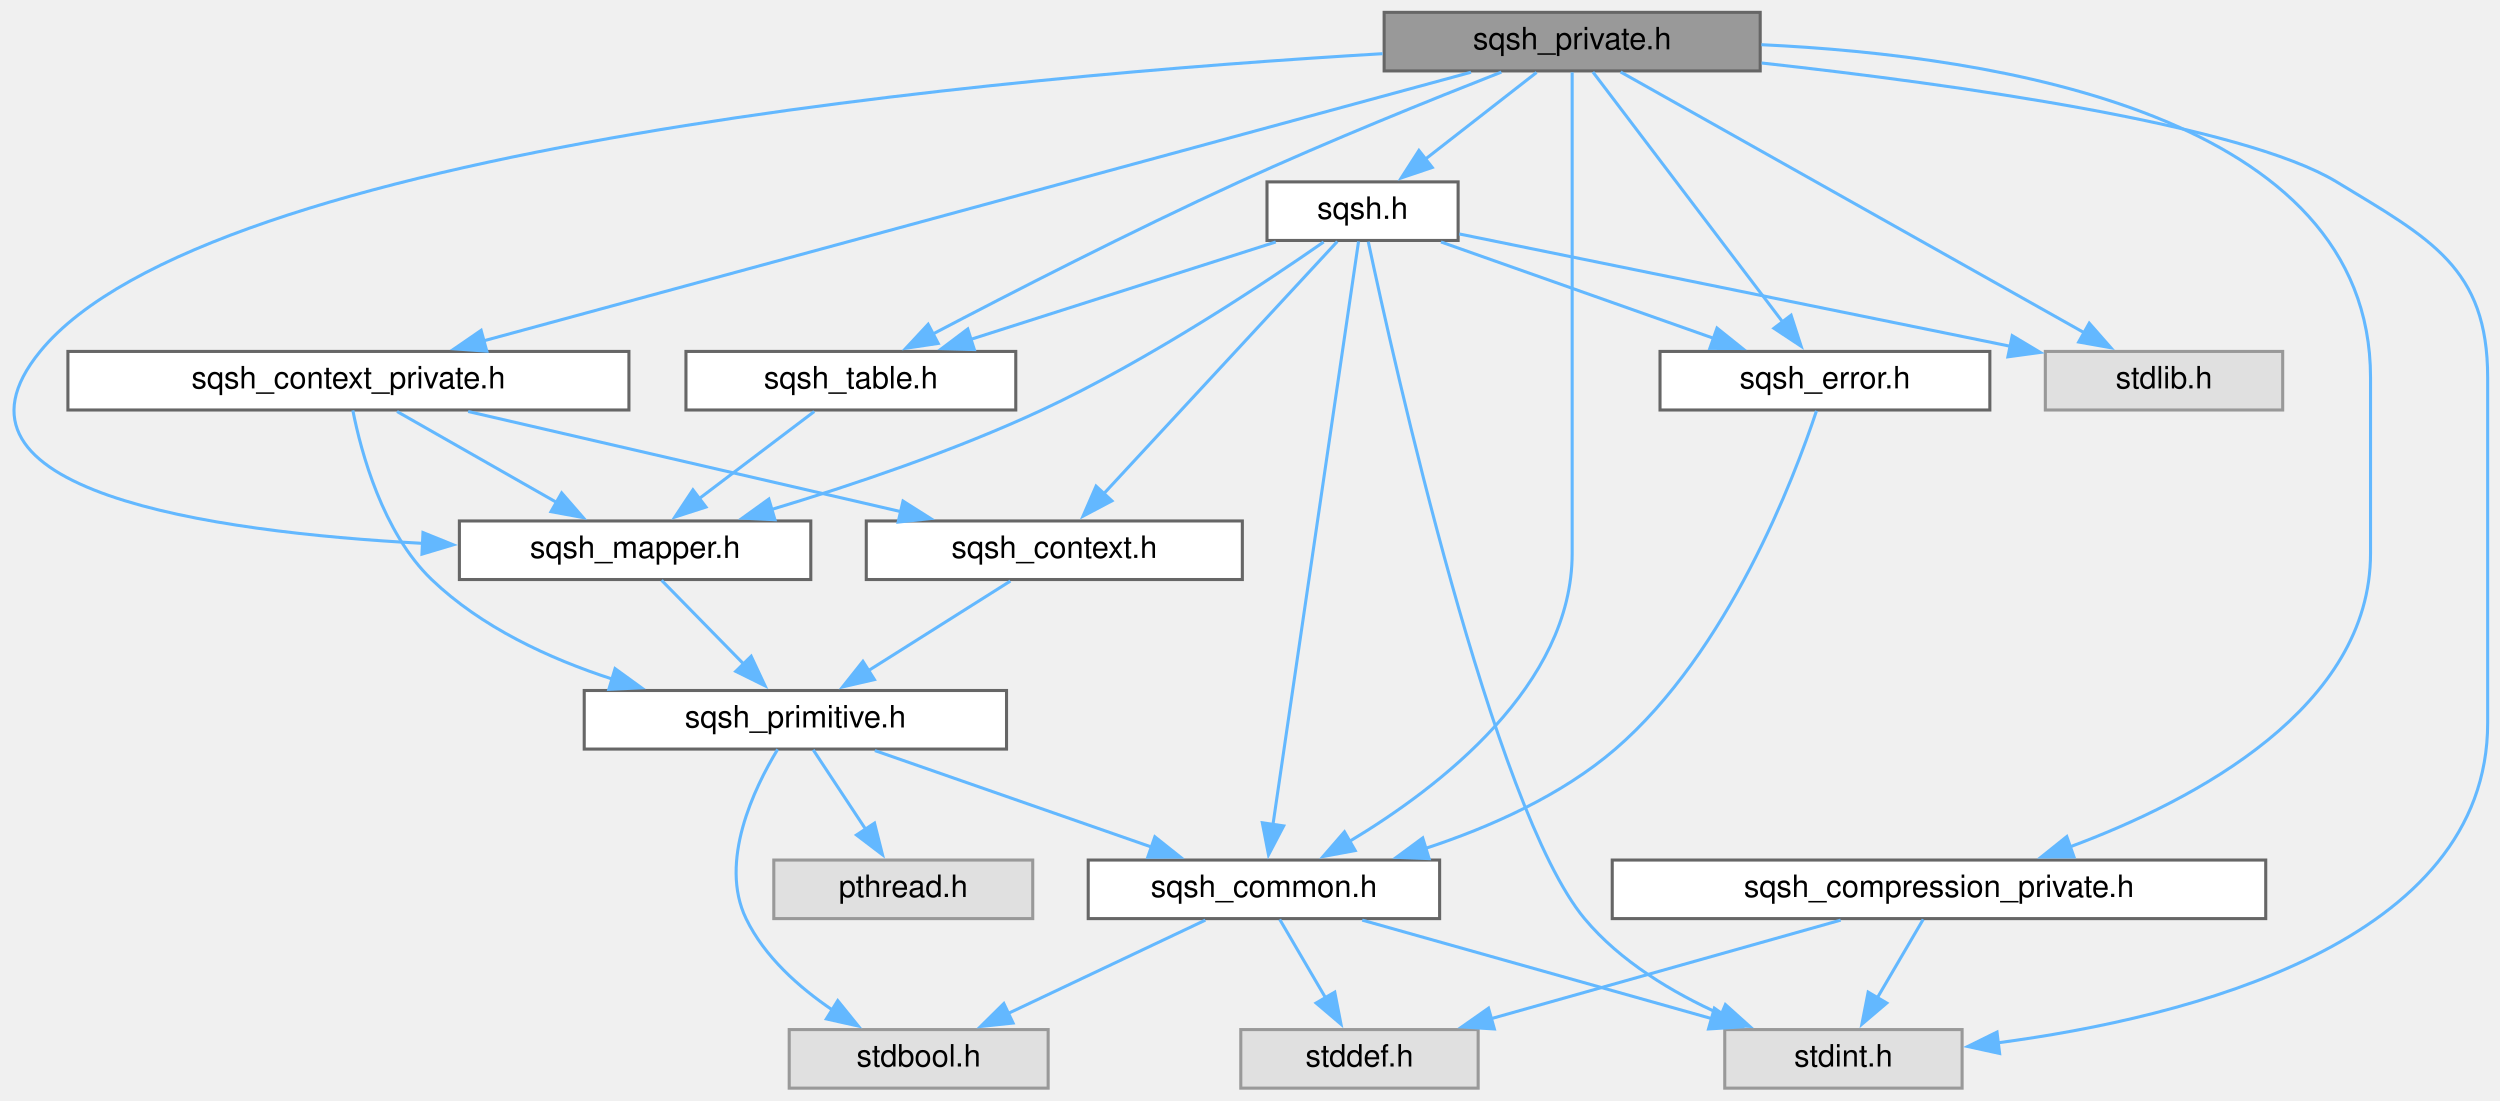
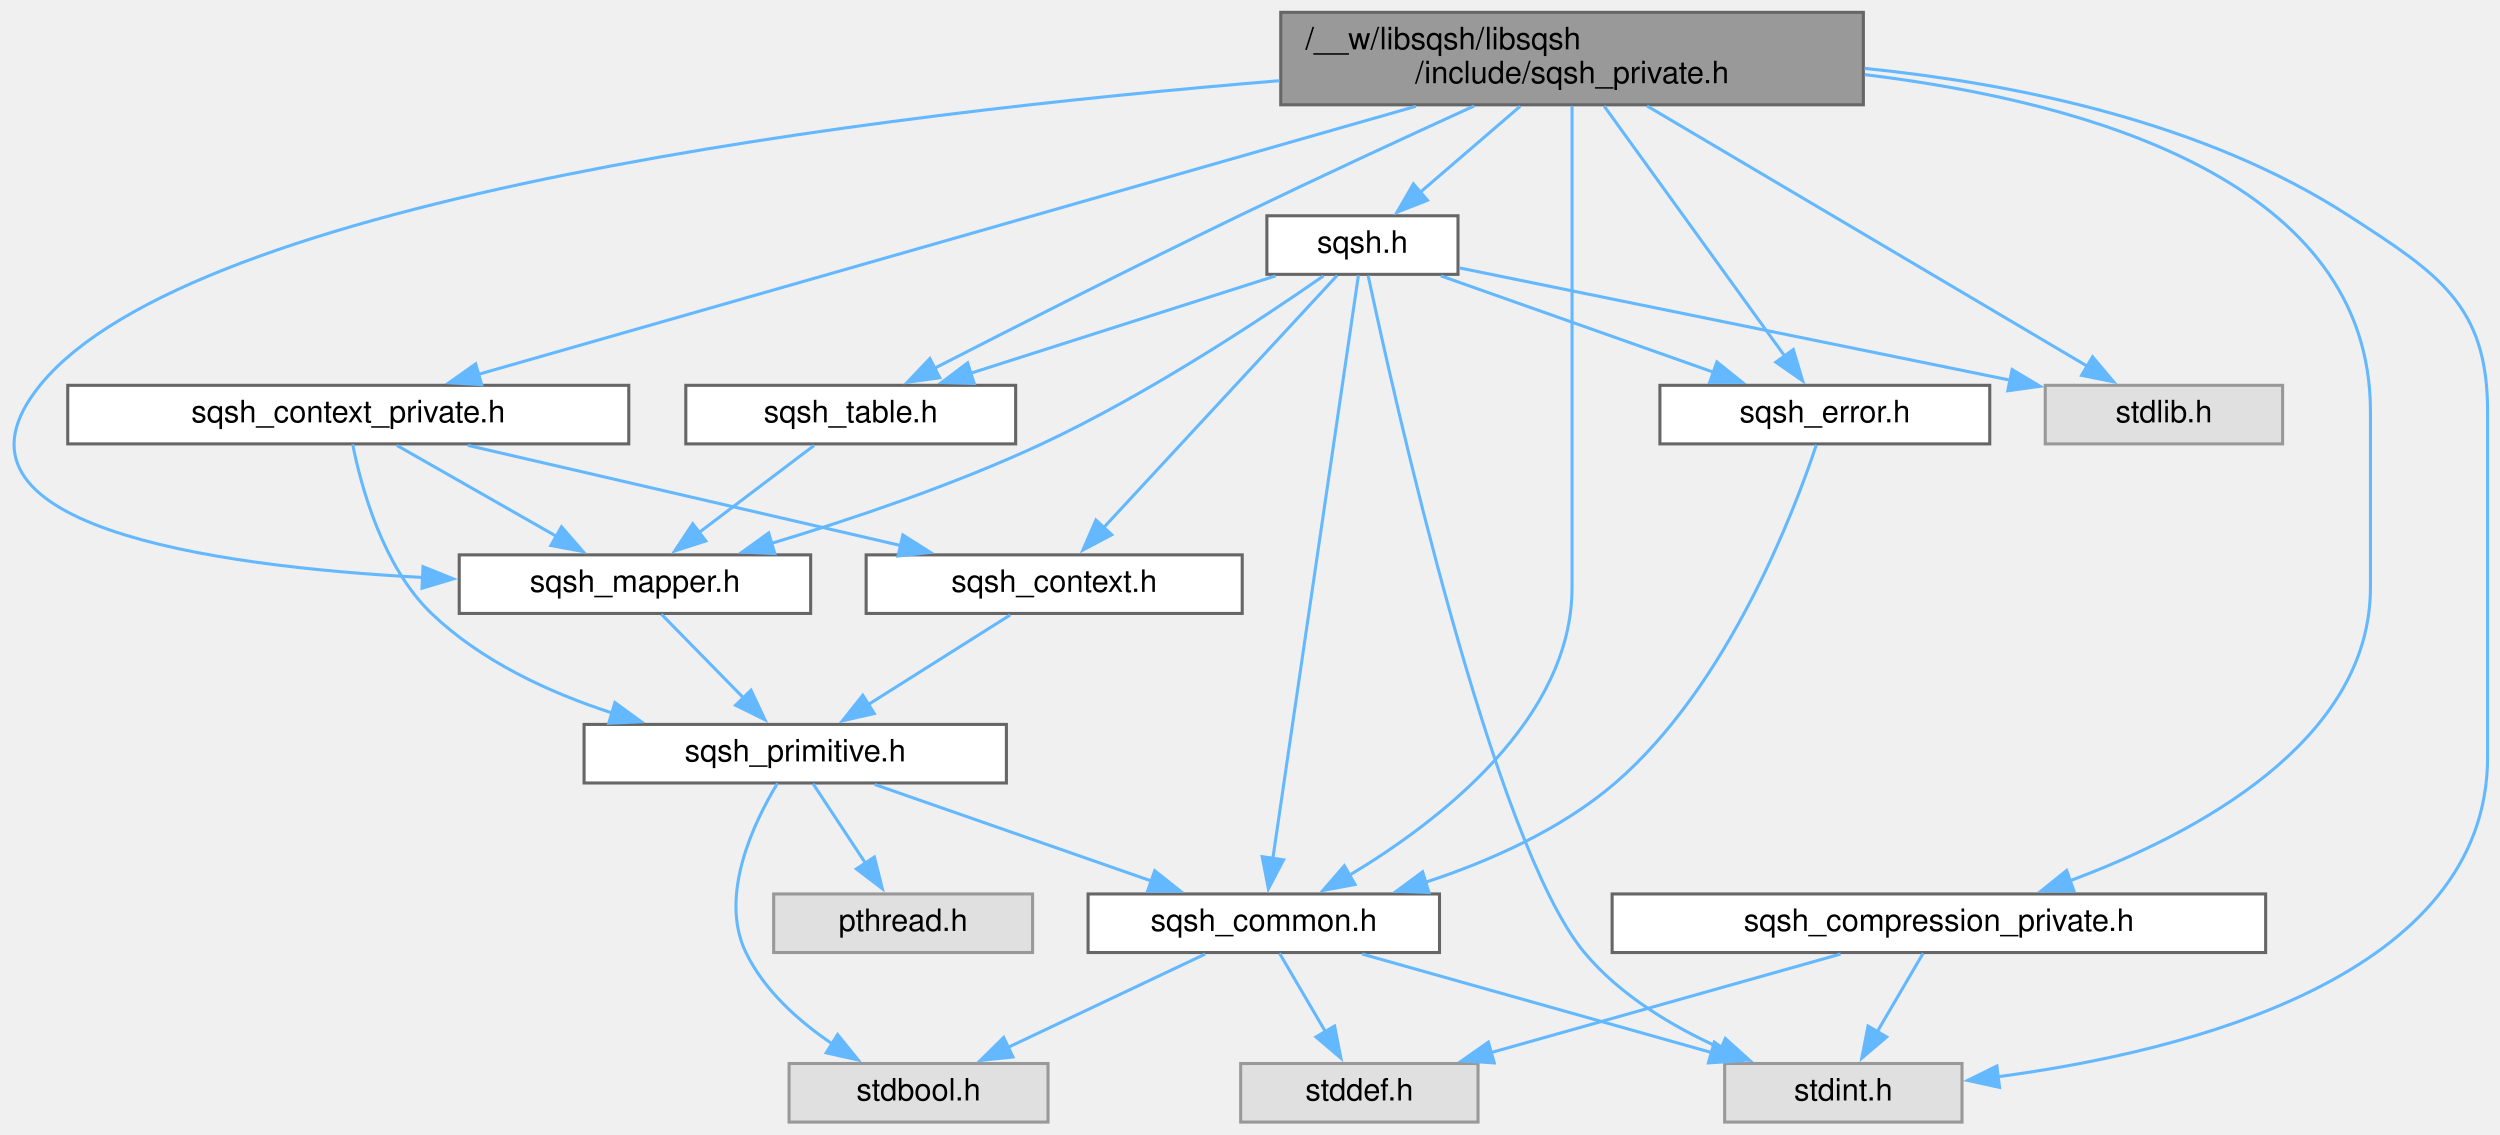
- <svg xmlns="http://www.w3.org/2000/svg" xmlns:xlink="http://www.w3.org/1999/xlink" width="811pt" height="357pt" viewBox="0.00 0.00 811.03 357.00">
-   <g id="graph0" class="graph" transform="scale(1 1) rotate(0) translate(4 353)">
+ <svg xmlns="http://www.w3.org/2000/svg" xmlns:xlink="http://www.w3.org/1999/xlink" width="811pt" height="368pt" viewBox="0.00 0.00 810.95 368.00">
+   <g id="graph0" class="graph" transform="scale(1 1) rotate(0) translate(4 364)">
    <g id="node1" class="node">
      <g id="a_node1">
        <a xlink:title=" ">
-           <polygon fill="#999999" stroke="#666666" points="567.03,-349 445.03,-349 445.03,-330 567.03,-330 567.03,-349" />
-           <text text-anchor="middle" x="506.03" y="-337" font-family="Helvetica,sans-Serif" font-size="10.00">sqsh_private.h</text>
+           <polygon fill="#999999" stroke="#666666" points="600.45,-360 411.45,-360 411.45,-330 600.45,-330 600.45,-360" />
+           <text text-anchor="start" x="419.45" y="-348" font-family="Helvetica,sans-Serif" font-size="10.00">/__w/libsqsh/libsqsh</text>
+           <text text-anchor="middle" x="505.95" y="-337" font-family="Helvetica,sans-Serif" font-size="10.00">/include/sqsh_private.h</text>
        </a>
      </g>
    </g>
    <g id="node2" class="node">
      <g id="a_node2">
        <a xlink:href="sqsh__common_8h.html" target="_top" xlink:title=" ">
-           <polygon fill="white" stroke="#666666" points="463.03,-74 349.03,-74 349.03,-55 463.03,-55 463.03,-74" />
-           <text text-anchor="middle" x="406.03" y="-62" font-family="Helvetica,sans-Serif" font-size="10.00">sqsh_common.h</text>
+           <polygon fill="white" stroke="#666666" points="462.95,-74 348.95,-74 348.95,-55 462.95,-55 462.95,-74" />
+           <text text-anchor="middle" x="405.95" y="-62" font-family="Helvetica,sans-Serif" font-size="10.00">sqsh_common.h</text>
        </a>
      </g>
    </g>
    <g id="edge1" class="edge">
-       <path fill="none" stroke="#63b8ff" d="M506.03,-329.54C506.03,-311.03 506.03,-267.25 506.03,-230.5 506.03,-230.5 506.03,-230.5 506.03,-173.5 506.03,-130.76 463.33,-97.76 433.74,-80.02" />
-       <polygon fill="#63b8ff" stroke="#63b8ff" points="435.64,-77.08 425.22,-75.15 432.16,-83.15 435.64,-77.08" />
+       <path fill="none" stroke="#63b8ff" d="M505.95,-329.67C505.95,-308.14 505.95,-266.17 505.95,-230.5 505.95,-230.5 505.95,-230.5 505.95,-173.5 505.95,-130.76 463.25,-97.76 433.65,-80.02" />
+       <polygon fill="#63b8ff" stroke="#63b8ff" points="435.55,-77.08 425.14,-75.15 432.08,-83.15 435.55,-77.08" />
    </g>
    <g id="node5" class="node">
      <g id="a_node5">
        <a xlink:title=" ">
-           <polygon fill="#e0e0e0" stroke="#999999" points="632.53,-19 555.53,-19 555.53,0 632.53,0 632.53,-19" />
-           <text text-anchor="middle" x="594.03" y="-7" font-family="Helvetica,sans-Serif" font-size="10.00">stdint.h</text>
+           <polygon fill="#e0e0e0" stroke="#999999" points="632.45,-19 555.45,-19 555.45,0 632.45,0 632.45,-19" />
+           <text text-anchor="middle" x="593.95" y="-7" font-family="Helvetica,sans-Serif" font-size="10.00">stdint.h</text>
        </a>
      </g>
    </g>
    <g id="edge30" class="edge">
-       <path fill="none" stroke="#63b8ff" d="M567.5,-332.57C630.49,-325.6 723.41,-312.58 754.03,-294 784.5,-275.5 803.03,-266.15 803.03,-230.5 803.03,-230.5 803.03,-230.5 803.03,-118.5 803.03,-47.18 705.77,-22.9 643.95,-14.68" />
-       <polygon fill="#63b8ff" stroke="#63b8ff" points="644.7,-11.25 634.35,-13.51 643.85,-18.19 644.7,-11.25" />
+       <path fill="none" stroke="#63b8ff" d="M600.83,-341.82C650.96,-336.75 711.53,-324.08 757.95,-294 786.97,-275.19 802.95,-265.09 802.95,-230.5 802.95,-230.5 802.95,-230.5 802.95,-118.5 802.95,-47.18 705.69,-22.9 643.87,-14.68" />
+       <polygon fill="#63b8ff" stroke="#63b8ff" points="644.62,-11.25 634.27,-13.51 643.77,-18.19 644.62,-11.25" />
    </g>
    <g id="node6" class="node">
      <g id="a_node6">
        <a xlink:href="sqsh__compression__private_8h.html" target="_top" xlink:title=" ">
-           <polygon fill="white" stroke="#666666" points="731.03,-74 519.03,-74 519.03,-55 731.03,-55 731.03,-74" />
-           <text text-anchor="middle" x="625.03" y="-62" font-family="Helvetica,sans-Serif" font-size="10.00">sqsh_compression_private.h</text>
+           <polygon fill="white" stroke="#666666" points="730.95,-74 518.95,-74 518.95,-55 730.95,-55 730.95,-74" />
+           <text text-anchor="middle" x="624.95" y="-62" font-family="Helvetica,sans-Serif" font-size="10.00">sqsh_compression_private.h</text>
        </a>
      </g>
    </g>
    <g id="edge5" class="edge">
-       <path fill="none" stroke="#63b8ff" d="M567.41,-338.51C644,-334.92 765.03,-315.76 765.03,-230.5 765.03,-230.5 765.03,-230.5 765.03,-173.5 765.03,-123.62 708.63,-93.55 667.43,-78.24" />
-       <polygon fill="#63b8ff" stroke="#63b8ff" points="668.82,-75.02 658.22,-74.99 666.49,-81.62 668.82,-75.02" />
+       <path fill="none" stroke="#63b8ff" d="M600.92,-339.79C674.84,-330.8 764.95,-304.63 764.95,-230.5 764.95,-230.5 764.95,-230.5 764.95,-173.5 764.95,-123.62 708.55,-93.55 667.35,-78.24" />
+       <polygon fill="#63b8ff" stroke="#63b8ff" points="668.74,-75.02 658.14,-74.99 666.4,-81.62 668.74,-75.02" />
    </g>
    <g id="node7" class="node">
      <g id="a_node7">
        <a xlink:href="sqsh__context__private_8h.html" target="_top" xlink:title=" ">
-           <polygon fill="white" stroke="#666666" points="200.03,-239 18.03,-239 18.03,-220 200.03,-220 200.03,-239" />
-           <text text-anchor="middle" x="109.03" y="-227" font-family="Helvetica,sans-Serif" font-size="10.00">sqsh_context_private.h</text>
+           <polygon fill="white" stroke="#666666" points="199.95,-239 17.95,-239 17.95,-220 199.95,-220 199.95,-239" />
+           <text text-anchor="middle" x="108.95" y="-227" font-family="Helvetica,sans-Serif" font-size="10.00">sqsh_context_private.h</text>
        </a>
      </g>
    </g>
    <g id="edge8" class="edge">
-       <path fill="none" stroke="#63b8ff" d="M473.2,-329.57C401.88,-310.17 232.74,-264.15 152.59,-242.35" />
-       <polygon fill="#63b8ff" stroke="#63b8ff" points="153.92,-239.09 143.35,-239.84 152.08,-245.84 153.92,-239.09" />
+       <path fill="none" stroke="#63b8ff" d="M455.26,-329.51C376.03,-306.86 224.31,-263.48 150.85,-242.48" />
+       <polygon fill="#63b8ff" stroke="#63b8ff" points="152.21,-239.23 141.63,-239.84 150.28,-245.96 152.21,-239.23" />
    </g>
    <g id="node11" class="node">
      <g id="a_node11">
        <a xlink:href="sqsh__mapper_8h.html" target="_top" xlink:title=" ">
-           <polygon fill="white" stroke="#666666" points="259.03,-184 145.03,-184 145.03,-165 259.03,-165 259.03,-184" />
-           <text text-anchor="middle" x="202.03" y="-172" font-family="Helvetica,sans-Serif" font-size="10.00">sqsh_mapper.h</text>
+           <polygon fill="white" stroke="#666666" points="258.95,-184 144.95,-184 144.95,-165 258.95,-165 258.95,-184" />
+           <text text-anchor="middle" x="201.95" y="-172" font-family="Helvetica,sans-Serif" font-size="10.00">sqsh_mapper.h</text>
        </a>
      </g>
    </g>
    <g id="edge19" class="edge">
-       <path fill="none" stroke="#63b8ff" d="M444.53,-335.59C323.94,-328.45 63.4,-305.51 9.03,-239 -27.98,-193.73 63.87,-180.46 133.21,-176.73" />
-       <polygon fill="#63b8ff" stroke="#63b8ff" points="133.22,-180.24 143.04,-176.27 132.89,-173.24 133.22,-180.24" />
+       <path fill="none" stroke="#63b8ff" d="M411.04,-337.82C281.19,-327.16 58.55,-300.25 8.95,-239 -27.86,-193.56 63.93,-180.34 133.2,-176.67" />
+       <polygon fill="#63b8ff" stroke="#63b8ff" points="133.2,-180.17 143.03,-176.21 132.87,-173.18 133.2,-180.17" />
    </g>
    <g id="node12" class="node">
      <g id="a_node12">
        <a xlink:href="sqsh__error_8h.html" target="_top" xlink:title=" ">
-           <polygon fill="white" stroke="#666666" points="641.53,-239 534.53,-239 534.53,-220 641.53,-220 641.53,-239" />
-           <text text-anchor="middle" x="588.03" y="-227" font-family="Helvetica,sans-Serif" font-size="10.00">sqsh_error.h</text>
+           <polygon fill="white" stroke="#666666" points="641.45,-239 534.45,-239 534.45,-220 641.45,-220 641.45,-239" />
+           <text text-anchor="middle" x="587.95" y="-227" font-family="Helvetica,sans-Serif" font-size="10.00">sqsh_error.h</text>
        </a>
      </g>
    </g>
    <g id="edge17" class="edge">
-       <path fill="none" stroke="#63b8ff" d="M512.74,-329.66C526.19,-311.94 556.7,-271.77 574.47,-248.35" />
-       <polygon fill="#63b8ff" stroke="#63b8ff" points="577.05,-250.75 580.31,-240.67 571.48,-246.51 577.05,-250.75" />
+       <path fill="none" stroke="#63b8ff" d="M516.33,-329.63C531.28,-308.93 558.84,-270.78 575.07,-248.32" />
+       <polygon fill="#63b8ff" stroke="#63b8ff" points="577.73,-250.61 580.75,-240.46 572.06,-246.51 577.73,-250.61" />
    </g>
    <g id="node13" class="node">
      <g id="a_node13">
        <a xlink:href="sqsh__table_8h.html" target="_top" xlink:title=" ">
-           <polygon fill="white" stroke="#666666" points="325.53,-239 218.53,-239 218.53,-220 325.53,-220 325.53,-239" />
-           <text text-anchor="middle" x="272.03" y="-227" font-family="Helvetica,sans-Serif" font-size="10.00">sqsh_table.h</text>
+           <polygon fill="white" stroke="#666666" points="325.45,-239 218.45,-239 218.45,-220 325.45,-220 325.45,-239" />
+           <text text-anchor="middle" x="271.95" y="-227" font-family="Helvetica,sans-Serif" font-size="10.00">sqsh_table.h</text>
        </a>
      </g>
    </g>
    <g id="edge20" class="edge">
-       <path fill="none" stroke="#63b8ff" d="M483.06,-329.62C461.04,-320.98 426.98,-307.24 398.03,-294 363.14,-278.05 323.77,-257.85 298.47,-244.57" />
-       <polygon fill="#63b8ff" stroke="#63b8ff" points="300.36,-241.6 289.88,-240.04 297.1,-247.8 300.36,-241.6" />
+       <path fill="none" stroke="#63b8ff" d="M474.15,-329.62C452.57,-319.77 423.43,-306.32 397.95,-294 363.59,-277.4 324.4,-257.49 298.98,-244.45" />
+       <polygon fill="#63b8ff" stroke="#63b8ff" points="300.82,-241.46 290.32,-240 297.62,-247.69 300.82,-241.46" />
    </g>
    <g id="node14" class="node">
      <g id="a_node14">
        <a xlink:href="sqsh_8h.html" target="_top" xlink:title=" ">
-           <polygon fill="white" stroke="#666666" points="469.03,-294 407.03,-294 407.03,-275 469.03,-275 469.03,-294" />
-           <text text-anchor="middle" x="438.03" y="-282" font-family="Helvetica,sans-Serif" font-size="10.00">sqsh.h</text>
+           <polygon fill="white" stroke="#666666" points="468.95,-294 406.95,-294 406.95,-275 468.95,-275 468.95,-294" />
+           <text text-anchor="middle" x="437.95" y="-282" font-family="Helvetica,sans-Serif" font-size="10.00">sqsh.h</text>
        </a>
      </g>
    </g>
    <g id="edge22" class="edge">
-       <path fill="none" stroke="#63b8ff" d="M494.49,-329.51C484.57,-321.77 470.02,-310.43 458.17,-301.2" />
-       <polygon fill="#63b8ff" stroke="#63b8ff" points="460.63,-298.68 450.59,-295.29 456.32,-304.2 460.63,-298.68" />
+       <path fill="none" stroke="#63b8ff" d="M489.14,-329.54C479.26,-321.04 466.76,-310.29 456.58,-301.53" />
+       <polygon fill="#63b8ff" stroke="#63b8ff" points="459.04,-299.03 449.18,-295.16 454.48,-304.34 459.04,-299.03" />
    </g>
    <g id="node15" class="node">
      <g id="a_node15">
        <a xlink:title=" ">
-           <polygon fill="#e0e0e0" stroke="#999999" points="736.53,-239 659.53,-239 659.53,-220 736.53,-220 736.53,-239" />
-           <text text-anchor="middle" x="698.03" y="-227" font-family="Helvetica,sans-Serif" font-size="10.00">stdlib.h</text>
+           <polygon fill="#e0e0e0" stroke="#999999" points="736.45,-239 659.45,-239 659.45,-220 736.45,-220 736.45,-239" />
+           <text text-anchor="middle" x="697.95" y="-227" font-family="Helvetica,sans-Serif" font-size="10.00">stdlib.h</text>
        </a>
      </g>
    </g>
    <g id="edge31" class="edge">
-       <path fill="none" stroke="#63b8ff" d="M521.74,-329.66C554.79,-311.07 631.78,-267.77 672.2,-245.03" />
-       <polygon fill="#63b8ff" stroke="#63b8ff" points="673.78,-248.16 680.78,-240.2 670.35,-242.05 673.78,-248.16" />
+       <path fill="none" stroke="#63b8ff" d="M530.26,-329.63C567.06,-307.87 636.52,-266.81 673.44,-244.99" />
+       <polygon fill="#63b8ff" stroke="#63b8ff" points="674.8,-248.25 681.63,-240.15 671.24,-242.22 674.8,-248.25" />
    </g>
    <g id="node3" class="node">
      <g id="a_node3">
        <a xlink:title=" ">
-           <polygon fill="#e0e0e0" stroke="#999999" points="336.03,-19 252.03,-19 252.03,0 336.03,0 336.03,-19" />
-           <text text-anchor="middle" x="294.03" y="-7" font-family="Helvetica,sans-Serif" font-size="10.00">stdbool.h</text>
+           <polygon fill="#e0e0e0" stroke="#999999" points="335.95,-19 251.95,-19 251.95,0 335.95,0 335.95,-19" />
+           <text text-anchor="middle" x="293.95" y="-7" font-family="Helvetica,sans-Serif" font-size="10.00">stdbool.h</text>
        </a>
      </g>
    </g>
    <g id="edge2" class="edge">
-       <path fill="none" stroke="#63b8ff" d="M387.03,-54.51C369.47,-46.2 343.11,-33.73 322.94,-24.18" />
-       <polygon fill="#63b8ff" stroke="#63b8ff" points="324.65,-21.12 314.12,-20.01 321.66,-27.45 324.65,-21.12" />
+       <path fill="none" stroke="#63b8ff" d="M386.95,-54.51C369.38,-46.2 343.03,-33.73 322.86,-24.18" />
+       <polygon fill="#63b8ff" stroke="#63b8ff" points="324.57,-21.12 314.03,-20.01 321.57,-27.45 324.57,-21.12" />
    </g>
    <g id="node4" class="node">
      <g id="a_node4">
        <a xlink:title=" ">
-           <polygon fill="#e0e0e0" stroke="#999999" points="475.53,-19 398.53,-19 398.53,0 475.53,0 475.53,-19" />
-           <text text-anchor="middle" x="437.03" y="-7" font-family="Helvetica,sans-Serif" font-size="10.00">stddef.h</text>
+           <polygon fill="#e0e0e0" stroke="#999999" points="475.45,-19 398.45,-19 398.45,0 475.45,0 475.45,-19" />
+           <text text-anchor="middle" x="436.95" y="-7" font-family="Helvetica,sans-Serif" font-size="10.00">stddef.h</text>
        </a>
      </g>
    </g>
    <g id="edge3" class="edge">
-       <path fill="none" stroke="#63b8ff" d="M411.15,-54.75C415.21,-47.81 421.02,-37.86 426.11,-29.16" />
-       <polygon fill="#63b8ff" stroke="#63b8ff" points="429.01,-31.15 431.03,-20.75 422.96,-27.61 429.01,-31.15" />
+       <path fill="none" stroke="#63b8ff" d="M411.06,-54.75C415.12,-47.81 420.94,-37.86 426.03,-29.16" />
+       <polygon fill="#63b8ff" stroke="#63b8ff" points="428.92,-31.15 430.95,-20.75 422.88,-27.61 428.92,-31.15" />
    </g>
    <g id="edge4" class="edge">
-       <path fill="none" stroke="#63b8ff" d="M437.92,-54.51C469.21,-45.69 517.12,-32.18 551.61,-22.46" />
-       <polygon fill="#63b8ff" stroke="#63b8ff" points="552.16,-25.94 560.84,-19.86 550.26,-19.2 552.16,-25.94" />
+       <path fill="none" stroke="#63b8ff" d="M437.84,-54.51C469.13,-45.69 517.03,-32.18 551.52,-22.46" />
+       <polygon fill="#63b8ff" stroke="#63b8ff" points="552.08,-25.94 560.76,-19.86 550.18,-19.2 552.08,-25.94" />
    </g>
    <g id="edge6" class="edge">
-       <path fill="none" stroke="#63b8ff" d="M593.14,-54.51C561.85,-45.69 513.94,-32.18 479.45,-22.46" />
-       <polygon fill="#63b8ff" stroke="#63b8ff" points="480.79,-19.2 470.22,-19.86 478.89,-25.94 480.79,-19.2" />
+       <path fill="none" stroke="#63b8ff" d="M593.05,-54.51C561.76,-45.69 513.86,-32.18 479.37,-22.46" />
+       <polygon fill="#63b8ff" stroke="#63b8ff" points="480.71,-19.2 470.14,-19.86 478.81,-25.94 480.71,-19.2" />
    </g>
    <g id="edge7" class="edge">
-       <path fill="none" stroke="#63b8ff" d="M619.91,-54.75C615.85,-47.81 610.03,-37.86 604.94,-29.16" />
-       <polygon fill="#63b8ff" stroke="#63b8ff" points="608.09,-27.61 600.02,-20.75 602.05,-31.15 608.09,-27.61" />
+       <path fill="none" stroke="#63b8ff" d="M619.83,-54.75C615.77,-47.81 609.95,-37.86 604.86,-29.16" />
+       <polygon fill="#63b8ff" stroke="#63b8ff" points="608.01,-27.61 599.94,-20.75 601.97,-31.15 608.01,-27.61" />
    </g>
    <g id="node8" class="node">
      <g id="a_node8">
        <a xlink:href="sqsh__context_8h.html" target="_top" xlink:title=" ">
-           <polygon fill="white" stroke="#666666" points="399.03,-184 277.03,-184 277.03,-165 399.03,-165 399.03,-184" />
-           <text text-anchor="middle" x="338.03" y="-172" font-family="Helvetica,sans-Serif" font-size="10.00">sqsh_context.h</text>
+           <polygon fill="white" stroke="#666666" points="398.95,-184 276.95,-184 276.95,-165 398.95,-165 398.95,-184" />
+           <text text-anchor="middle" x="337.95" y="-172" font-family="Helvetica,sans-Serif" font-size="10.00">sqsh_context.h</text>
        </a>
      </g>
    </g>
    <g id="edge9" class="edge">
-       <path fill="none" stroke="#63b8ff" d="M147.87,-219.51C186.57,-210.55 246.12,-196.77 288.25,-187.02" />
-       <polygon fill="#63b8ff" stroke="#63b8ff" points="288.95,-190.45 297.9,-184.79 287.37,-183.63 288.95,-190.45" />
+       <path fill="none" stroke="#63b8ff" d="M147.79,-219.51C186.48,-210.55 246.03,-196.77 288.17,-187.02" />
+       <polygon fill="#63b8ff" stroke="#63b8ff" points="288.86,-190.45 297.82,-184.79 287.29,-183.63 288.86,-190.45" />
    </g>
    <g id="node9" class="node">
      <g id="a_node9">
        <a xlink:href="sqsh__primitive_8h.html" target="_top" xlink:title=" ">
-           <polygon fill="white" stroke="#666666" points="322.53,-129 185.53,-129 185.53,-110 322.53,-110 322.53,-129" />
-           <text text-anchor="middle" x="254.03" y="-117" font-family="Helvetica,sans-Serif" font-size="10.00">sqsh_primitive.h</text>
+           <polygon fill="white" stroke="#666666" points="322.45,-129 185.45,-129 185.45,-110 322.45,-110 322.45,-129" />
+           <text text-anchor="middle" x="253.95" y="-117" font-family="Helvetica,sans-Serif" font-size="10.00">sqsh_primitive.h</text>
        </a>
      </g>
    </g>
    <g id="edge16" class="edge">
-       <path fill="none" stroke="#63b8ff" d="M110.46,-219.88C113.13,-206.39 120.12,-180.26 136.03,-165 152.1,-149.58 174.03,-139.39 194.62,-132.71" />
-       <polygon fill="#63b8ff" stroke="#63b8ff" points="195.53,-136.09 204.11,-129.87 193.52,-129.38 195.53,-136.09" />
+       <path fill="none" stroke="#63b8ff" d="M110.38,-219.88C113.05,-206.39 120.04,-180.26 135.95,-165 152.02,-149.58 173.95,-139.39 194.54,-132.71" />
+       <polygon fill="#63b8ff" stroke="#63b8ff" points="195.45,-136.09 204.02,-129.87 193.44,-129.38 195.45,-136.09" />
    </g>
    <g id="edge14" class="edge">
-       <path fill="none" stroke="#63b8ff" d="M124.8,-219.51C139.05,-211.39 160.27,-199.3 176.86,-189.85" />
-       <polygon fill="#63b8ff" stroke="#63b8ff" points="178.21,-193.1 185.17,-185.11 174.75,-187.02 178.21,-193.1" />
+       <path fill="none" stroke="#63b8ff" d="M124.72,-219.51C138.97,-211.39 160.18,-199.3 176.77,-189.85" />
+       <polygon fill="#63b8ff" stroke="#63b8ff" points="178.13,-193.1 185.09,-185.11 174.67,-187.02 178.13,-193.1" />
    </g>
    <g id="edge10" class="edge">
-       <path fill="none" stroke="#63b8ff" d="M323.78,-164.51C311.15,-156.54 292.47,-144.75 277.62,-135.38" />
-       <polygon fill="#63b8ff" stroke="#63b8ff" points="279.67,-132.54 269.35,-130.17 275.94,-138.46 279.67,-132.54" />
+       <path fill="none" stroke="#63b8ff" d="M323.7,-164.51C311.07,-156.54 292.39,-144.75 277.53,-135.38" />
+       <polygon fill="#63b8ff" stroke="#63b8ff" points="279.59,-132.54 269.26,-130.17 275.85,-138.46 279.59,-132.54" />
    </g>
    <g id="edge11" class="edge">
-       <path fill="none" stroke="#63b8ff" d="M279.81,-109.51C304.45,-100.92 341.84,-87.88 369.54,-78.22" />
-       <polygon fill="#63b8ff" stroke="#63b8ff" points="370.65,-81.54 378.94,-74.94 368.35,-74.93 370.65,-81.54" />
+       <path fill="none" stroke="#63b8ff" d="M279.73,-109.51C304.37,-100.92 341.76,-87.88 369.45,-78.22" />
+       <polygon fill="#63b8ff" stroke="#63b8ff" points="370.57,-81.54 378.86,-74.94 368.26,-74.93 370.57,-81.54" />
    </g>
    <g id="edge13" class="edge">
-       <path fill="none" stroke="#63b8ff" d="M248.28,-109.91C240.66,-97.34 229.13,-73.43 238.03,-55 243.98,-42.67 255.19,-32.71 266.03,-25.36" />
-       <polygon fill="#63b8ff" stroke="#63b8ff" points="267.77,-28.39 274.43,-20.15 264.08,-22.45 267.77,-28.39" />
+       <path fill="none" stroke="#63b8ff" d="M248.2,-109.91C240.57,-97.34 229.05,-73.43 237.95,-55 243.9,-42.67 255.11,-32.71 265.95,-25.36" />
+       <polygon fill="#63b8ff" stroke="#63b8ff" points="267.69,-28.39 274.35,-20.15 264,-22.45 267.69,-28.39" />
    </g>
    <g id="node10" class="node">
      <g id="a_node10">
        <a xlink:title=" ">
-           <polygon fill="#e0e0e0" stroke="#999999" points="331.03,-74 247.03,-74 247.03,-55 331.03,-55 331.03,-74" />
-           <text text-anchor="middle" x="289.03" y="-62" font-family="Helvetica,sans-Serif" font-size="10.00">pthread.h</text>
+           <polygon fill="#e0e0e0" stroke="#999999" points="330.95,-74 246.95,-74 246.95,-55 330.95,-55 330.95,-74" />
+           <text text-anchor="middle" x="288.95" y="-62" font-family="Helvetica,sans-Serif" font-size="10.00">pthread.h</text>
        </a>
      </g>
    </g>
    <g id="edge12" class="edge">
-       <path fill="none" stroke="#63b8ff" d="M259.81,-109.75C264.44,-102.73 271.1,-92.64 276.9,-83.87" />
-       <polygon fill="#63b8ff" stroke="#63b8ff" points="279.7,-85.98 282.29,-75.71 273.86,-82.12 279.7,-85.98" />
+       <path fill="none" stroke="#63b8ff" d="M259.73,-109.75C264.36,-102.73 271.02,-92.64 276.81,-83.87" />
+       <polygon fill="#63b8ff" stroke="#63b8ff" points="279.62,-85.98 282.21,-75.71 273.78,-82.12 279.62,-85.98" />
    </g>
    <g id="edge15" class="edge">
-       <path fill="none" stroke="#63b8ff" d="M210.62,-164.75C217.87,-157.35 228.48,-146.54 237.39,-137.45" />
-       <polygon fill="#63b8ff" stroke="#63b8ff" points="239.69,-140.11 244.19,-130.52 234.69,-135.21 239.69,-140.11" />
+       <path fill="none" stroke="#63b8ff" d="M210.53,-164.75C217.79,-157.35 228.4,-146.54 237.31,-137.45" />
+       <polygon fill="#63b8ff" stroke="#63b8ff" points="239.61,-140.11 244.11,-130.52 234.61,-135.21 239.61,-140.11" />
    </g>
    <g id="edge18" class="edge">
-       <path fill="none" stroke="#63b8ff" d="M585.29,-219.73C578.1,-198.08 556.69,-141.58 520.03,-110 502.56,-94.96 479.42,-84.67 458.56,-77.81" />
-       <polygon fill="#63b8ff" stroke="#63b8ff" points="459.61,-74.47 449.02,-74.88 457.55,-81.17 459.61,-74.47" />
+       <path fill="none" stroke="#63b8ff" d="M585.21,-219.73C578.02,-198.08 556.61,-141.58 519.95,-110 502.48,-94.96 479.34,-84.67 458.47,-77.81" />
+       <polygon fill="#63b8ff" stroke="#63b8ff" points="459.53,-74.47 448.94,-74.88 457.47,-81.17 459.53,-74.47" />
    </g>
    <g id="edge21" class="edge">
-       <path fill="none" stroke="#63b8ff" d="M260.15,-219.51C249.94,-211.77 234.96,-200.43 222.76,-191.2" />
-       <polygon fill="#63b8ff" stroke="#63b8ff" points="225.02,-188.52 214.93,-185.27 220.79,-194.1 225.02,-188.52" />
+       <path fill="none" stroke="#63b8ff" d="M260.07,-219.51C249.85,-211.77 234.87,-200.43 222.68,-191.2" />
+       <polygon fill="#63b8ff" stroke="#63b8ff" points="224.94,-188.52 214.85,-185.27 220.71,-194.1 224.94,-188.52" />
    </g>
    <g id="edge23" class="edge">
-       <path fill="none" stroke="#63b8ff" d="M436.73,-274.68C432.02,-242.57 415.69,-131.33 408.96,-85.49" />
-       <polygon fill="#63b8ff" stroke="#63b8ff" points="412.44,-85.07 407.52,-75.68 405.51,-86.09 412.44,-85.07" />
+       <path fill="none" stroke="#63b8ff" d="M436.65,-274.68C431.94,-242.57 415.61,-131.33 408.88,-85.49" />
+       <polygon fill="#63b8ff" stroke="#63b8ff" points="412.36,-85.07 407.44,-75.68 405.43,-86.09 412.36,-85.07" />
    </g>
    <g id="edge28" class="edge">
-       <path fill="none" stroke="#63b8ff" d="M439.88,-274.61C447.89,-236.92 480.42,-90.56 510.03,-55 521.61,-41.09 538.69,-30.93 554.43,-23.86" />
-       <polygon fill="#63b8ff" stroke="#63b8ff" points="555.74,-27.11 563.63,-20.03 553.05,-20.64 555.74,-27.11" />
+       <path fill="none" stroke="#63b8ff" d="M439.8,-274.61C447.81,-236.92 480.33,-90.56 509.95,-55 521.53,-41.09 538.61,-30.93 554.35,-23.86" />
+       <polygon fill="#63b8ff" stroke="#63b8ff" points="555.66,-27.11 563.55,-20.03 552.97,-20.64 555.66,-27.11" />
    </g>
    <g id="edge24" class="edge">
-       <path fill="none" stroke="#63b8ff" d="M429.84,-274.66C413.29,-256.78 375.57,-216.05 353.98,-192.73" />
-       <polygon fill="#63b8ff" stroke="#63b8ff" points="356.72,-190.53 347.35,-185.57 351.58,-195.29 356.72,-190.53" />
+       <path fill="none" stroke="#63b8ff" d="M429.76,-274.66C413.21,-256.78 375.49,-216.05 353.9,-192.73" />
+       <polygon fill="#63b8ff" stroke="#63b8ff" points="356.63,-190.53 347.27,-185.57 351.5,-195.29 356.63,-190.53" />
    </g>
    <g id="edge26" class="edge">
-       <path fill="none" stroke="#63b8ff" d="M425.41,-274.51C406.35,-261.23 368.73,-236.19 334.03,-220 305.65,-206.76 272.2,-195.52 246.08,-187.66" />
-       <polygon fill="#63b8ff" stroke="#63b8ff" points="247.4,-184.4 236.82,-184.92 245.42,-191.11 247.4,-184.4" />
+       <path fill="none" stroke="#63b8ff" d="M425.33,-274.51C406.27,-261.23 368.64,-236.19 333.95,-220 305.57,-206.76 272.12,-195.52 246,-187.66" />
+       <polygon fill="#63b8ff" stroke="#63b8ff" points="247.32,-184.4 236.74,-184.92 245.34,-191.11 247.32,-184.4" />
    </g>
    <g id="edge25" class="edge">
-       <path fill="none" stroke="#63b8ff" d="M463.47,-274.51C487.79,-265.92 524.69,-252.88 552.02,-243.22" />
-       <polygon fill="#63b8ff" stroke="#63b8ff" points="553.02,-246.58 561.28,-239.95 550.69,-239.98 553.02,-246.58" />
+       <path fill="none" stroke="#63b8ff" d="M463.39,-274.51C487.71,-265.92 524.6,-252.88 551.93,-243.22" />
+       <polygon fill="#63b8ff" stroke="#63b8ff" points="552.94,-246.58 561.2,-239.95 550.6,-239.98 552.94,-246.58" />
    </g>
    <g id="edge27" class="edge">
-       <path fill="none" stroke="#63b8ff" d="M409.87,-274.51C382.6,-265.8 341.04,-252.53 310.68,-242.84" />
-       <polygon fill="#63b8ff" stroke="#63b8ff" points="312.08,-239.61 301.49,-239.91 309.95,-246.28 312.08,-239.61" />
+       <path fill="none" stroke="#63b8ff" d="M409.79,-274.51C382.52,-265.8 340.95,-252.53 310.6,-242.84" />
+       <polygon fill="#63b8ff" stroke="#63b8ff" points="312,-239.61 301.41,-239.91 309.87,-246.28 312,-239.61" />
    </g>
    <g id="edge29" class="edge">
-       <path fill="none" stroke="#63b8ff" d="M469.39,-277.11C513.81,-268.05 595.5,-251.4 648.25,-240.65" />
-       <polygon fill="#63b8ff" stroke="#63b8ff" points="648.79,-244.11 657.88,-238.68 647.39,-237.25 648.79,-244.11" />
+       <path fill="none" stroke="#63b8ff" d="M469.31,-277.11C513.73,-268.05 595.41,-251.4 648.17,-240.65" />
+       <polygon fill="#63b8ff" stroke="#63b8ff" points="648.7,-244.11 657.8,-238.68 647.3,-237.25 648.7,-244.11" />
    </g>
  </g>
</svg>
